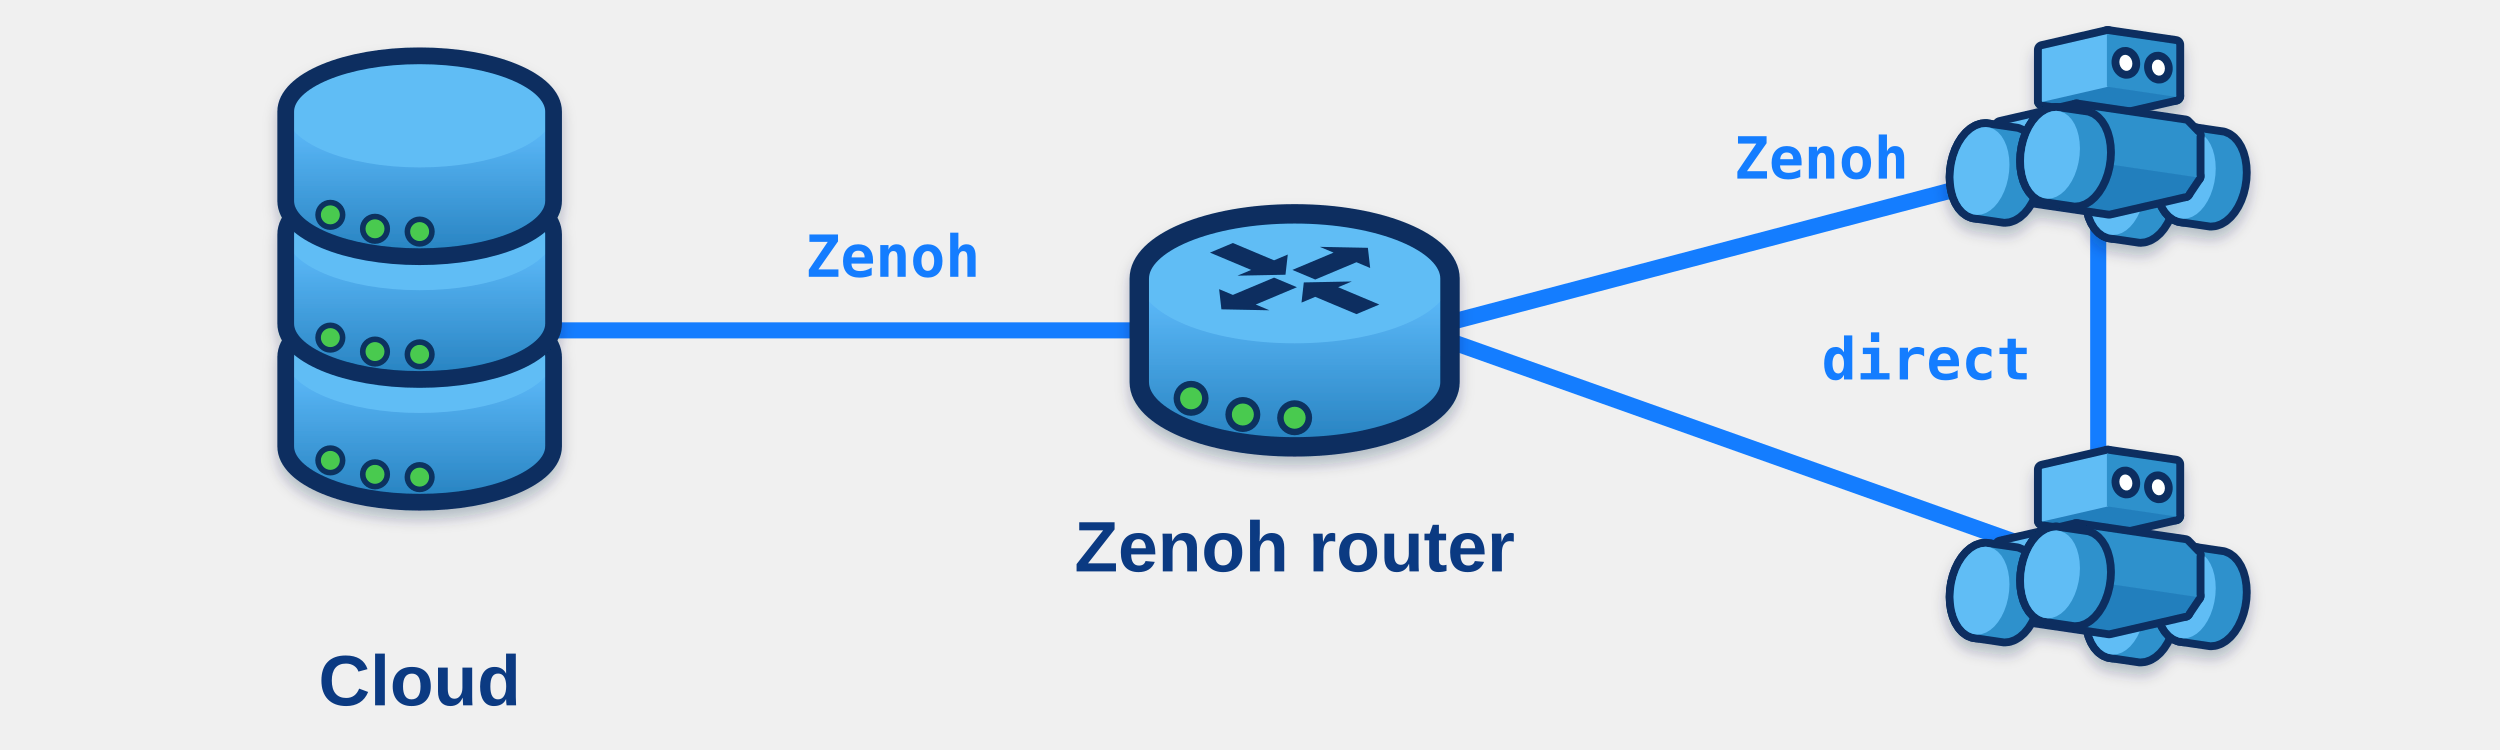
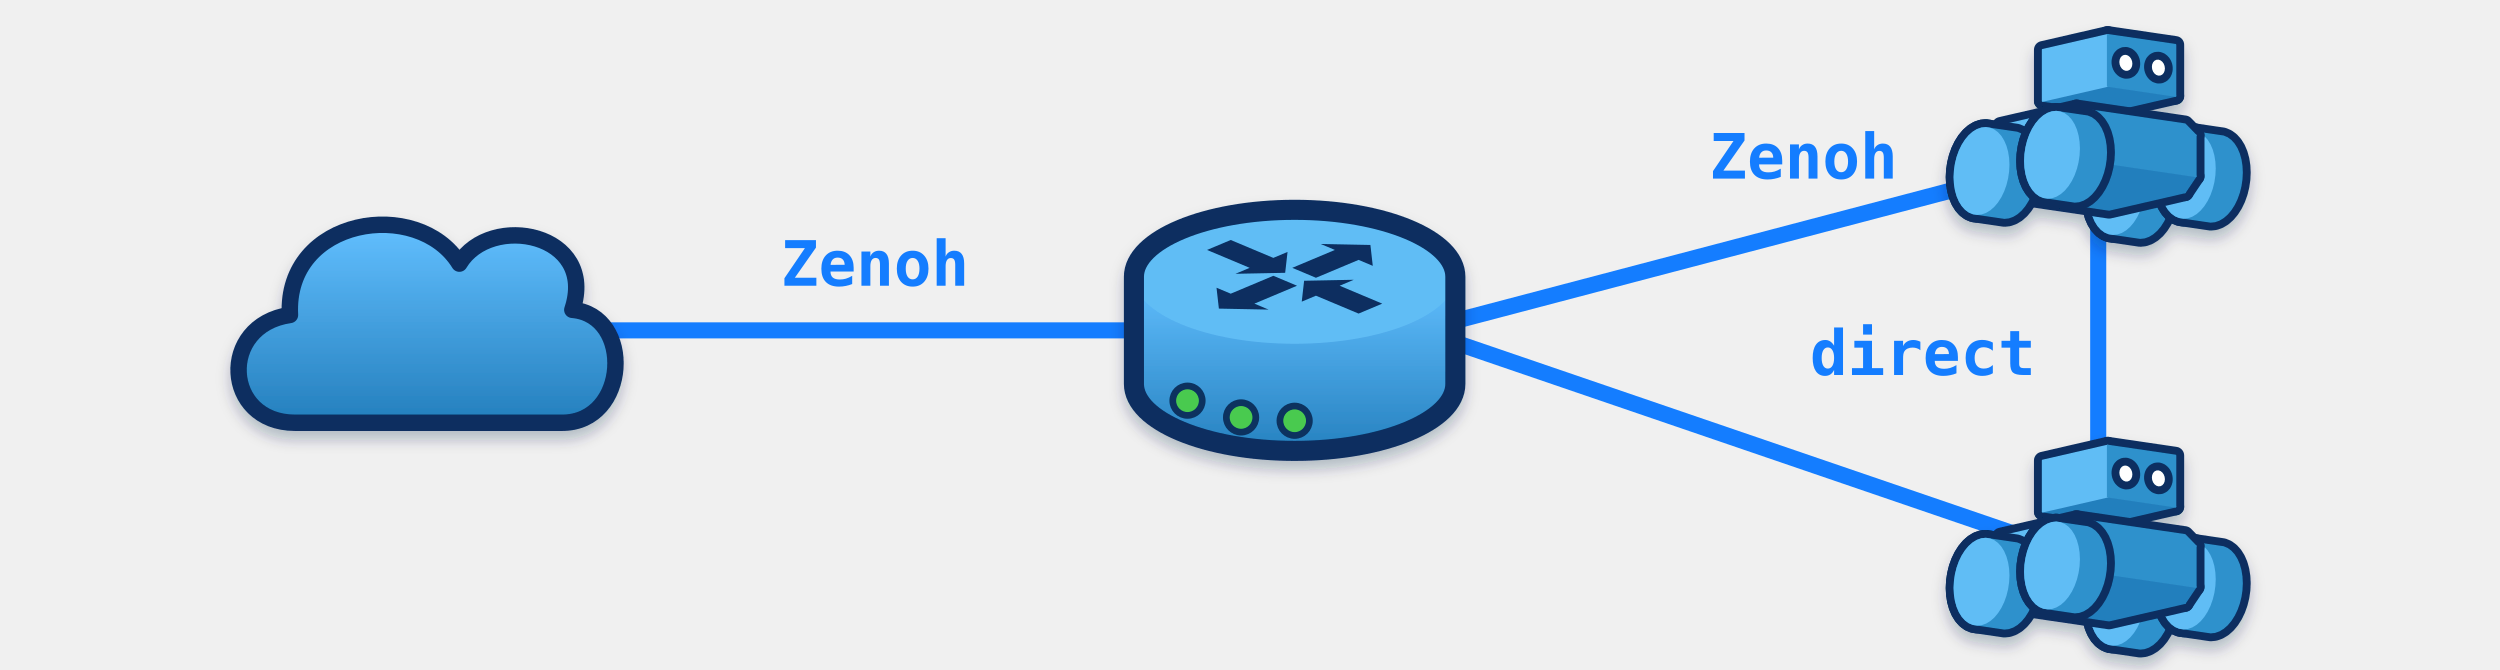
- <svg xmlns="http://www.w3.org/2000/svg" viewBox="0 22 560 168" role="img" aria-label="Zenoh: cloud, router and robots on one protocol, robots also peering directly">
+ <svg xmlns="http://www.w3.org/2000/svg" viewBox="0 26 560 150" role="img" aria-label="Zenoh: cloud, router and robots on one protocol; robots also peer directly">
  <defs>
    <linearGradient id="node-fill" x1="0" x2="0" y1="0" y2="1">
      <stop offset="0" stop-color="#62bfff" />
      <stop offset="1" stop-color="#247fbd" />
    </linearGradient>
    <filter id="softShadow" x="-25%" y="-25%" width="150%" height="150%">
      <feDropShadow dx="0" dy="2" stdDeviation="1.5" flood-color="#0b2547" flood-opacity=".25" />
    </filter>
    <g id="computer">
      <path d="M-24,-8 v16 c0,6 11,11 24,11s24,-5 24,-11V-8" fill="url(#node-fill)" />
      <ellipse cx="0" cy="-8" rx="24" ry="10" fill="#61bdf5" />
      <path d="M -24,-8 A 24 10 0 0 1 24,-8 V 8 A 24 10 0 0 1 -24,8 Z" fill="none" stroke="#072f61" stroke-width="3" stroke-linejoin="round" />
      <circle cx="-16" cy="10.5" r="2.2" fill="#49ca50" stroke="#07315f" stroke-width="1" />
      <circle cx="-8" cy="13" r="2.2" fill="#49ca50" stroke="#07315f" stroke-width="1" />
      <circle cx="0" cy="13.5" r="2.2" fill="#49ca50" stroke="#07315f" stroke-width="1" />
    </g>
    <g id="node">
      <use href="#computer" />
      <g transform="translate(0, -8) scale(1, 0.42)">
        <polygon points="-16,-2.5 -7,-2.5 -7,-5.5 -2,0 -7,5.5 -7,2.5 -16,2.5" transform="rotate(45)" fill="#072f61" />
        <polygon points="-16,-2.5 -7,-2.5 -7,-5.5 -2,0 -7,5.5 -7,2.5 -16,2.5" transform="rotate(225)" fill="#072f61" />
        <polygon points="2,-2.5 11,-2.5 11,-5.5 16,0 11,5.5 11,2.5 2,2.5" transform="rotate(-45)" fill="#072f61" />
        <polygon points="2,-2.5 11,-2.5 11,-5.5 16,0 11,5.5 11,2.5 2,2.5" transform="rotate(135)" fill="#072f61" />
      </g>
    </g>
-     <g id="storage">
-       <use href="#computer" y="0" />
-       <use href="#computer" y="-22" />
-       <use href="#computer" y="-44" />
+     <g id="cloud">
+       <path d="M-26,18 C-40,18 -41,-1 -27,-3 C-28,-22 -2,-26 6,-13 C12,-23 33,-19 28,-4 C40,-3 39,18 26,18 Z" fill="url(#node-fill)" stroke="#072f61" stroke-width="3.2" stroke-linejoin="round" />
    </g>
    <g id="robot" transform="translate(0, 1) scale(0.18) translate(-400, -300)">
      <g id="wheel_bl">
        <g stroke="#072f61" stroke-width="16" stroke-linejoin="round" fill="none">
          <polygon points="392.63,336.34 392.94,330.12 393.85,323.91 395.35,317.87 397.40,312.13 399.95,306.86 402.93,302.16 406.27,298.17 409.89,294.98 413.71,292.66 417.62,291.27 421.53,290.86 446.51,294.54 450.33,295.10 453.95,296.63 457.29,299.08 460.27,302.40 462.82,306.51 464.87,311.30 466.37,316.65 467.28,322.44 467.59,328.52 467.28,334.74 466.37,340.95 464.87,346.99 462.82,352.73 460.27,358.00 457.29,362.70 453.95,366.69 450.33,369.88 446.51,372.20 442.60,373.59 438.70,374.00 413.71,370.32 409.89,369.76 406.27,368.23 402.93,365.78 399.95,362.46 397.40,358.35 395.35,353.56 393.85,348.21 392.94,342.42" />
          <polygon points="442.60,324.84 442.30,318.76 441.38,312.97 439.88,307.61 437.83,302.82 435.29,298.72 432.30,295.40 428.96,292.95 425.34,291.42 421.53,290.86 417.62,291.27 413.71,292.66 409.89,294.98 406.27,298.17 402.93,302.16 399.95,306.86 397.40,312.13 395.35,317.87 393.85,323.91 392.94,330.12 392.63,336.34 392.94,342.42 393.85,348.21 395.35,353.56 397.40,358.35 399.95,362.46 402.93,365.78 406.27,368.23 409.89,369.76 413.71,370.32 417.62,369.90 421.53,368.52 425.34,366.20 428.96,363.01 432.30,359.01 435.29,354.32 437.83,349.04 439.88,343.31 441.38,337.27 442.30,331.06" />
        </g>
        <g stroke-linejoin="round">
          <polygon points="392.63,336.34 392.94,330.12 393.85,323.91 395.35,317.87 397.40,312.13 399.95,306.86 402.93,302.16 406.27,298.17 409.89,294.98 413.71,292.66 417.62,291.27 421.53,290.86 446.51,294.54 450.33,295.10 453.95,296.63 457.29,299.08 460.27,302.40 462.82,306.51 464.87,311.30 466.37,316.65 467.28,322.44 467.59,328.52 467.28,334.74 466.37,340.95 464.87,346.99 462.82,352.73 460.27,358.00 457.29,362.70 453.95,366.69 450.33,369.88 446.51,372.20 442.60,373.59 438.70,374.00 413.71,370.32 409.89,369.76 406.27,368.23 402.93,365.78 399.95,362.46 397.40,358.35 395.35,353.56 393.85,348.21 392.94,342.42" fill="#2e91cc" stroke="#2e91cc" stroke-width="1.5" />
          <polygon points="442.60,324.84 442.30,318.76 441.38,312.97 439.88,307.61 437.83,302.82 435.29,298.72 432.30,295.40 428.96,292.95 425.34,291.42 421.53,290.86 417.62,291.27 413.71,292.66 409.89,294.98 406.27,298.17 402.93,302.16 399.95,306.86 397.40,312.13 395.35,317.87 393.85,323.91 392.94,330.12 392.63,336.34 392.94,342.42 393.85,348.21 395.35,353.56 397.40,358.35 399.95,362.46 402.93,365.78 406.27,368.23 409.89,369.76 413.71,370.32 417.62,369.90 421.53,368.52 425.34,366.20 428.96,363.01 432.30,359.01 435.29,354.32 437.83,349.04 439.88,343.31 441.38,337.27 442.30,331.06" fill="#61bdf5" stroke="#61bdf5" stroke-width="1.5" />
        </g>
      </g>
      <g id="wheel_fl">
        <g stroke="#072f61" stroke-width="16" stroke-linejoin="round" fill="none">
          <polygon points="457.60,321.38 457.90,315.16 458.82,308.95 460.32,302.91 462.37,297.18 464.92,291.90 467.90,287.20 471.24,283.21 474.86,280.02 478.68,277.70 482.58,276.31 486.49,275.90 511.48,279.58 515.29,280.14 518.92,281.67 522.26,284.12 525.24,287.44 527.79,291.55 529.84,296.34 531.34,301.69 532.25,307.48 532.56,313.56 532.25,319.78 531.34,325.99 529.84,332.03 527.79,337.77 525.24,343.04 522.26,347.74 518.92,351.73 515.29,354.93 511.48,357.24 507.57,358.63 503.66,359.04 478.68,355.36 474.86,354.80 471.24,353.27 467.90,350.82 464.92,347.50 462.37,343.39 460.32,338.60 458.82,333.25 457.90,327.46" />
          <polygon points="507.57,309.88 507.26,303.80 506.35,298.01 504.85,292.65 502.80,287.87 500.25,283.76 497.27,280.44 493.93,277.99 490.31,276.46 486.49,275.90 482.58,276.31 478.68,277.70 474.86,280.02 471.24,283.21 467.90,287.20 464.92,291.90 462.37,297.18 460.32,302.91 458.82,308.95 457.90,315.16 457.60,321.38 457.90,327.46 458.82,333.25 460.32,338.60 462.37,343.39 464.92,347.50 467.90,350.82 471.24,353.27 474.86,354.80 478.68,355.36 482.58,354.95 486.49,353.56 490.31,351.24 493.93,348.05 497.27,344.05 500.25,339.36 502.80,334.08 504.85,328.35 506.35,322.31 507.26,316.10" />
        </g>
        <g stroke-linejoin="round">
          <polygon points="457.60,321.38 457.90,315.16 458.82,308.95 460.32,302.91 462.37,297.18 464.92,291.90 467.90,287.20 471.24,283.21 474.86,280.02 478.68,277.70 482.58,276.31 486.49,275.90 511.48,279.58 515.29,280.14 518.92,281.67 522.26,284.12 525.24,287.44 527.79,291.55 529.84,296.34 531.34,301.69 532.25,307.48 532.56,313.56 532.25,319.78 531.34,325.99 529.84,332.03 527.79,337.77 525.24,343.04 522.26,347.74 518.92,351.73 515.29,354.93 511.48,357.24 507.57,358.63 503.66,359.04 478.68,355.36 474.86,354.80 471.24,353.27 467.90,350.82 464.92,347.50 462.37,343.39 460.32,338.60 458.82,333.25 457.90,327.46" fill="#2e91cc" stroke="#2e91cc" stroke-width="1.5" />
          <polygon points="507.57,309.88 507.26,303.80 506.35,298.01 504.85,292.65 502.80,287.87 500.25,283.76 497.27,280.44 493.93,277.99 490.31,276.46 486.49,275.90 482.58,276.31 478.68,277.70 474.86,280.02 471.24,283.21 467.90,287.20 464.92,291.90 462.37,297.18 460.32,302.91 458.82,308.95 457.90,315.16 457.60,321.38 457.90,327.46 458.82,333.25 460.32,338.60 462.37,343.39 464.92,347.50 467.90,350.82 471.24,353.27 474.86,354.80 478.68,355.36 482.58,354.95 486.49,353.56 490.31,351.24 493.93,348.05 497.27,344.05 500.25,339.36 502.80,334.08 504.85,328.35 506.35,322.31 507.26,316.10" fill="#61bdf5" stroke="#61bdf5" stroke-width="1.5" />
        </g>
      </g>
      <g id="head">
        <g stroke="#072f61" stroke-width="16" stroke-linejoin="round" fill="none">
          <polygon points="348.78,247.58 411.24,256.78 471.22,242.98 408.75,233.77" />
          <polygon points="348.78,247.58 408.75,233.77 408.75,186.59 348.78,200.40" />
          <polygon points="408.75,233.77 471.22,242.98 471.22,195.80 408.75,186.59" />
        </g>
        <g stroke-linejoin="round">
          <polygon points="348.78,247.58 411.24,256.78 471.22,242.98 408.75,233.77" fill="#247fbd" stroke="#247fbd" stroke-width="1.5" />
          <polygon points="348.78,247.58 408.75,233.77 408.75,186.59 348.78,200.40" fill="#61bdf5" stroke="#61bdf5" stroke-width="1.5" />
          <polygon points="408.75,233.77 471.22,242.98 471.22,195.80 408.75,186.59" fill="#2e91cc" stroke="#2e91cc" stroke-width="1.5" />
        </g>
      </g>
      <g id="eyes">
        <g stroke="#072f61" stroke-width="16" stroke-linejoin="round" fill="none">
          <polygon points="450.23,216.11 450.48,214.10 451.23,212.37 452.39,211.08 453.85,210.36 455.47,210.27 457.09,210.84 458.56,211.99 459.72,213.62 460.46,215.57 460.72,217.65 460.46,219.66 459.72,221.39 458.56,222.68 457.09,223.40 455.47,223.48 453.85,222.92 452.39,221.77 451.23,220.14 450.48,218.18" />
          <polygon points="420.24,211.69 420.50,209.68 421.24,207.95 422.40,206.66 423.87,205.94 425.49,205.85 427.11,206.42 428.57,207.57 429.73,209.20 430.48,211.15 430.73,213.23 430.48,215.24 429.73,216.97 428.57,218.26 427.11,218.98 425.49,219.06 423.87,218.50 422.40,217.35 421.24,215.72 420.50,213.77" />
        </g>
        <g stroke-linejoin="round">
          <polygon points="450.23,216.11 450.48,214.10 451.23,212.37 452.39,211.08 453.85,210.36 455.47,210.27 457.09,210.84 458.56,211.99 459.72,213.62 460.46,215.57 460.72,217.65 460.46,219.66 459.72,221.39 458.56,222.68 457.09,223.40 455.47,223.48 453.85,222.92 452.39,221.77 451.23,220.14 450.48,218.18" fill="white" stroke="white" stroke-width="1.5" />
          <polygon points="420.24,211.69 420.50,209.68 421.24,207.95 422.40,206.66 423.87,205.94 425.49,205.85 427.11,206.42 428.57,207.57 429.73,209.20 430.48,211.15 430.73,213.23 430.48,215.24 429.73,216.97 428.57,218.26 427.11,218.98 425.49,219.06 423.87,218.50 422.40,217.35 421.24,215.72 420.50,213.77" fill="white" stroke="white" stroke-width="1.5" />
        </g>
      </g>
      <g id="body">
        <g stroke="#072f61" stroke-width="16" stroke-linejoin="round" fill="none">
          <polygon points="310.04,333.29 410.00,348.02 479.96,331.91 380.01,317.18" />
          <polygon points="390.00,264.56 489.96,279.29 479.96,269.01 380.01,254.28" />
          <polygon points="380.01,317.18 479.96,331.91 489.96,317.03 390.00,302.30" />
          <polygon points="390.00,302.30 489.96,317.03 489.96,279.29 390.00,264.56" />
          <polygon points="310.04,333.29 380.01,317.18 390.00,302.30 390.00,264.56 380.01,254.28 310.04,270.39" />
        </g>
        <g stroke-linejoin="round">
          <polygon points="310.04,333.29 410.00,348.02 479.96,331.91 380.01,317.18" fill="#247fbd" stroke="#247fbd" stroke-width="1.5" />
          <polygon points="390.00,264.56 489.96,279.29 479.96,269.01 380.01,254.28" fill="#2e91cc" stroke="#2e91cc" stroke-width="1.5" />
          <polygon points="380.01,317.18 479.96,331.91 489.96,317.03 390.00,302.30" fill="#247fbd" stroke="#247fbd" stroke-width="1.5" />
          <polygon points="390.00,302.30 489.96,317.03 489.96,279.29 390.00,264.56" fill="#2e91cc" stroke="#2e91cc" stroke-width="1.5" />
          <polygon points="310.04,333.29 380.01,317.18 390.00,302.30 390.00,264.56 380.01,254.28 310.04,270.39" fill="#61bdf5" stroke="#61bdf5" stroke-width="1.5" />
        </g>
      </g>
      <g id="wheel_br">
        <g stroke="#072f61" stroke-width="16" stroke-linejoin="round" fill="none">
          <polygon points="267.44,317.89 267.75,311.67 268.66,305.46 270.16,299.42 272.21,293.69 274.76,288.41 277.74,283.72 281.08,279.72 284.71,276.53 288.52,274.21 292.43,272.83 296.34,272.41 321.32,276.09 325.14,276.65 328.76,278.18 332.10,280.63 335.08,283.95 337.63,288.06 339.68,292.85 341.18,298.20 342.10,303.99 342.40,310.07 342.10,316.29 341.18,322.50 339.68,328.55 337.63,334.28 335.08,339.55 332.10,344.25 328.76,348.24 325.14,351.44 321.32,353.75 317.42,355.14 313.51,355.55 288.52,351.87 284.71,351.31 281.08,349.78 277.74,347.33 274.76,344.01 272.21,339.90 270.16,335.12 268.66,329.76 267.75,323.97" />
          <polygon points="317.42,306.39 317.11,300.31 316.19,294.52 314.69,289.17 312.64,284.38 310.10,280.27 307.11,276.95 303.77,274.50 300.15,272.97 296.34,272.41 292.43,272.83 288.52,274.21 284.71,276.53 281.08,279.72 277.74,283.72 274.76,288.41 272.21,293.69 270.16,299.42 268.66,305.46 267.75,311.67 267.44,317.89 267.75,323.97 268.66,329.76 270.16,335.12 272.21,339.90 274.76,344.01 277.74,347.33 281.08,349.78 284.71,351.31 288.52,351.87 292.43,351.46 296.34,350.07 300.15,347.75 303.77,344.56 307.11,340.57 310.10,335.87 312.64,330.60 314.69,324.86 316.19,318.82 317.11,312.61" />
        </g>
        <g stroke-linejoin="round">
          <polygon points="267.44,317.89 267.75,311.67 268.66,305.46 270.16,299.42 272.21,293.69 274.76,288.41 277.74,283.72 281.08,279.72 284.71,276.53 288.52,274.21 292.43,272.83 296.34,272.41 321.32,276.09 325.14,276.65 328.76,278.18 332.10,280.63 335.08,283.95 337.63,288.06 339.68,292.85 341.18,298.20 342.10,303.99 342.40,310.07 342.10,316.29 341.18,322.50 339.68,328.55 337.63,334.28 335.08,339.55 332.10,344.25 328.76,348.24 325.14,351.44 321.32,353.75 317.42,355.14 313.51,355.55 288.52,351.87 284.71,351.31 281.08,349.78 277.74,347.33 274.76,344.01 272.21,339.90 270.16,335.12 268.66,329.76 267.75,323.97" fill="#2e91cc" stroke="#2e91cc" stroke-width="1.5" />
          <polygon points="317.42,306.39 317.11,300.31 316.19,294.52 314.69,289.17 312.64,284.38 310.10,280.27 307.11,276.95 303.77,274.50 300.15,272.97 296.34,272.41 292.43,272.83 288.52,274.21 284.71,276.53 281.08,279.72 277.74,283.72 274.76,288.41 272.21,293.69 270.16,299.42 268.66,305.46 267.75,311.67 267.44,317.89 267.75,323.97 268.66,329.76 270.16,335.12 272.21,339.90 274.76,344.01 277.74,347.33 281.08,349.78 284.71,351.31 288.52,351.87 292.43,351.46 296.34,350.07 300.15,347.75 303.77,344.56 307.11,340.57 310.10,335.87 312.64,330.60 314.69,324.86 316.19,318.82 317.11,312.61" fill="#61bdf5" stroke="#61bdf5" stroke-width="1.5" />
        </g>
      </g>
      <g id="wheel_fr">
        <g stroke="#072f61" stroke-width="16" stroke-linejoin="round" fill="none">
          <polygon points="332.41,302.94 332.72,296.71 333.63,290.50 335.13,284.46 337.18,278.73 339.73,273.45 342.71,268.76 346.05,264.76 349.67,261.57 353.49,259.25 357.40,257.87 361.30,257.45 386.29,261.13 390.11,261.69 393.73,263.22 397.07,265.68 400.05,269.00 402.60,273.10 404.65,277.89 406.15,283.24 407.06,289.03 407.37,295.11 407.06,301.33 406.15,307.54 404.65,313.59 402.60,319.32 400.05,324.60 397.07,329.29 393.73,333.28 390.11,336.48 386.29,338.80 382.38,340.18 378.47,340.60 353.49,336.91 349.67,336.35 346.05,334.82 342.71,332.37 339.73,329.05 337.18,324.95 335.13,320.16 333.63,314.80 332.72,309.01" />
          <polygon points="382.38,291.43 382.08,285.35 381.16,279.56 379.66,274.21 377.61,269.42 375.06,265.31 372.08,261.99 368.74,259.54 365.12,258.01 361.30,257.45 357.40,257.87 353.49,259.25 349.67,261.57 346.05,264.76 342.71,268.76 339.73,273.45 337.18,278.73 335.13,284.46 333.63,290.50 332.72,296.71 332.41,302.94 332.72,309.01 333.63,314.80 335.13,320.16 337.18,324.95 339.73,329.05 342.71,332.37 346.05,334.82 349.67,336.35 353.49,336.91 357.40,336.50 361.30,335.11 365.12,332.79 368.74,329.60 372.08,325.61 375.06,320.91 377.61,315.64 379.66,309.90 381.16,303.86 382.08,297.65" />
        </g>
        <g stroke-linejoin="round">
          <polygon points="332.41,302.94 332.72,296.71 333.63,290.50 335.13,284.46 337.18,278.73 339.73,273.45 342.71,268.76 346.05,264.76 349.67,261.57 353.49,259.25 357.40,257.87 361.30,257.45 386.29,261.13 390.11,261.69 393.73,263.22 397.07,265.68 400.05,269.00 402.60,273.10 404.65,277.89 406.15,283.24 407.06,289.03 407.37,295.11 407.06,301.33 406.15,307.54 404.65,313.59 402.60,319.32 400.05,324.60 397.07,329.29 393.73,333.28 390.11,336.48 386.29,338.80 382.38,340.18 378.47,340.60 353.49,336.91 349.67,336.35 346.05,334.82 342.71,332.37 339.73,329.05 337.18,324.95 335.13,320.16 333.63,314.80 332.72,309.01" fill="#2e91cc" stroke="#2e91cc" stroke-width="1.5" />
          <polygon points="382.38,291.43 382.08,285.35 381.16,279.56 379.66,274.21 377.61,269.42 375.06,265.31 372.08,261.99 368.74,259.54 365.12,258.01 361.30,257.45 357.40,257.87 353.49,259.25 349.67,261.57 346.05,264.76 342.71,268.76 339.73,273.45 337.18,278.73 335.13,284.46 333.63,290.50 332.72,296.71 332.41,302.94 332.72,309.01 333.63,314.80 335.13,320.16 337.18,324.95 339.73,329.05 342.71,332.37 346.05,334.82 349.67,336.35 353.49,336.91 357.40,336.50 361.30,335.11 365.12,332.79 368.74,329.60 372.08,325.61 375.06,320.91 377.61,315.64 379.66,309.90 381.16,303.86 382.08,297.65" fill="#61bdf5" stroke="#61bdf5" stroke-width="1.5" />
        </g>
      </g>
    </g>
  </defs>
  <style>
-     .bg { fill: #ffffff; }
-     .link { fill: none; stroke: #7aa7e0; stroke-width: 3.4; stroke-linecap: round; }
+     .link  { fill: none; stroke: #7aa7e0; stroke-width: 3.4; stroke-linecap: round; }
    .https { fill: none; stroke: #3a7fbf; stroke-width: 3.4; stroke-linecap: round; }
    .mqtt  { fill: none; stroke: #e08a2b; stroke-width: 3.4; stroke-linecap: round; stroke-dasharray: 2 7; }
    .zlink { fill: none; stroke: #147dff; stroke-width: 3.6; stroke-linecap: round; }
    .endpoint { filter: url(#softShadow); }
-     .name { fill: #0b3a82; font: 700 16px Arial, sans-serif; }
-     .proto { font: 700 13px "SFMono-Regular","Menlo","Consolas",monospace; }
+     .proto { font: 700 14px "SFMono-Regular","Menlo","Consolas",monospace; }
    .ph { fill: #2f6da3; } .pm { fill: #c0701c; } .pz { fill: #147dff; }
-     .tag { fill: #5b6b86; font: 600 13px Arial, sans-serif; }
  </style>
  <g id="links">
-     <path class="zlink" d="M118 96 L262 96" />
-     <path class="zlink" d="M318 96 L470 56" />
-     <path class="zlink" d="M318 96 L470 150" />
-     <path class="zlink" d="M470 70 L470 136" />
+     <path class="zlink" d="M130 100 L262 100" />
+     <path class="zlink" d="M318 100 L470 60" />
+     <path class="zlink" d="M318 100 L470 152" />
+     <path class="zlink" d="M470 74 L470 138" />
  </g>
  <g class="endpoint">
-     <g transform="translate(94 112) scale(1.25)">
-       <use href="#storage" />
+     <g transform="translate(96 100) scale(1.15)">
+       <use href="#cloud" />
    </g>
-     <g transform="translate(290 96) scale(1.45)">
+     <g transform="translate(290 100) scale(1.5)">
      <use href="#node" />
    </g>
-     <g transform="translate(470 56) scale(1.35)">
+     <g transform="translate(470 60) scale(1.35)">
      <use href="#robot" />
    </g>
-     <g transform="translate(470 150) scale(1.35)">
+     <g transform="translate(470 152) scale(1.35)">
      <use href="#robot" />
    </g>
  </g>
-   <text class="name" text-anchor="middle" x="94" y="180">Cloud</text>
-   <text class="name" text-anchor="middle" x="290" y="150">Zenoh router</text>
-   <text class="proto pz" text-anchor="middle" x="200" y="84">Zenoh</text>
-   <text class="proto pz" text-anchor="middle" x="408" y="62">Zenoh</text>
-   <text class="proto pz" text-anchor="end" x="455" y="107">direct</text>
+   <text class="proto pz" text-anchor="middle" x="196" y="90">Zenoh</text>
+   <text class="proto pz" text-anchor="middle" x="404" y="66">Zenoh</text>
+   <text class="proto pz" text-anchor="end" x="456" y="110">direct</text>
</svg>
